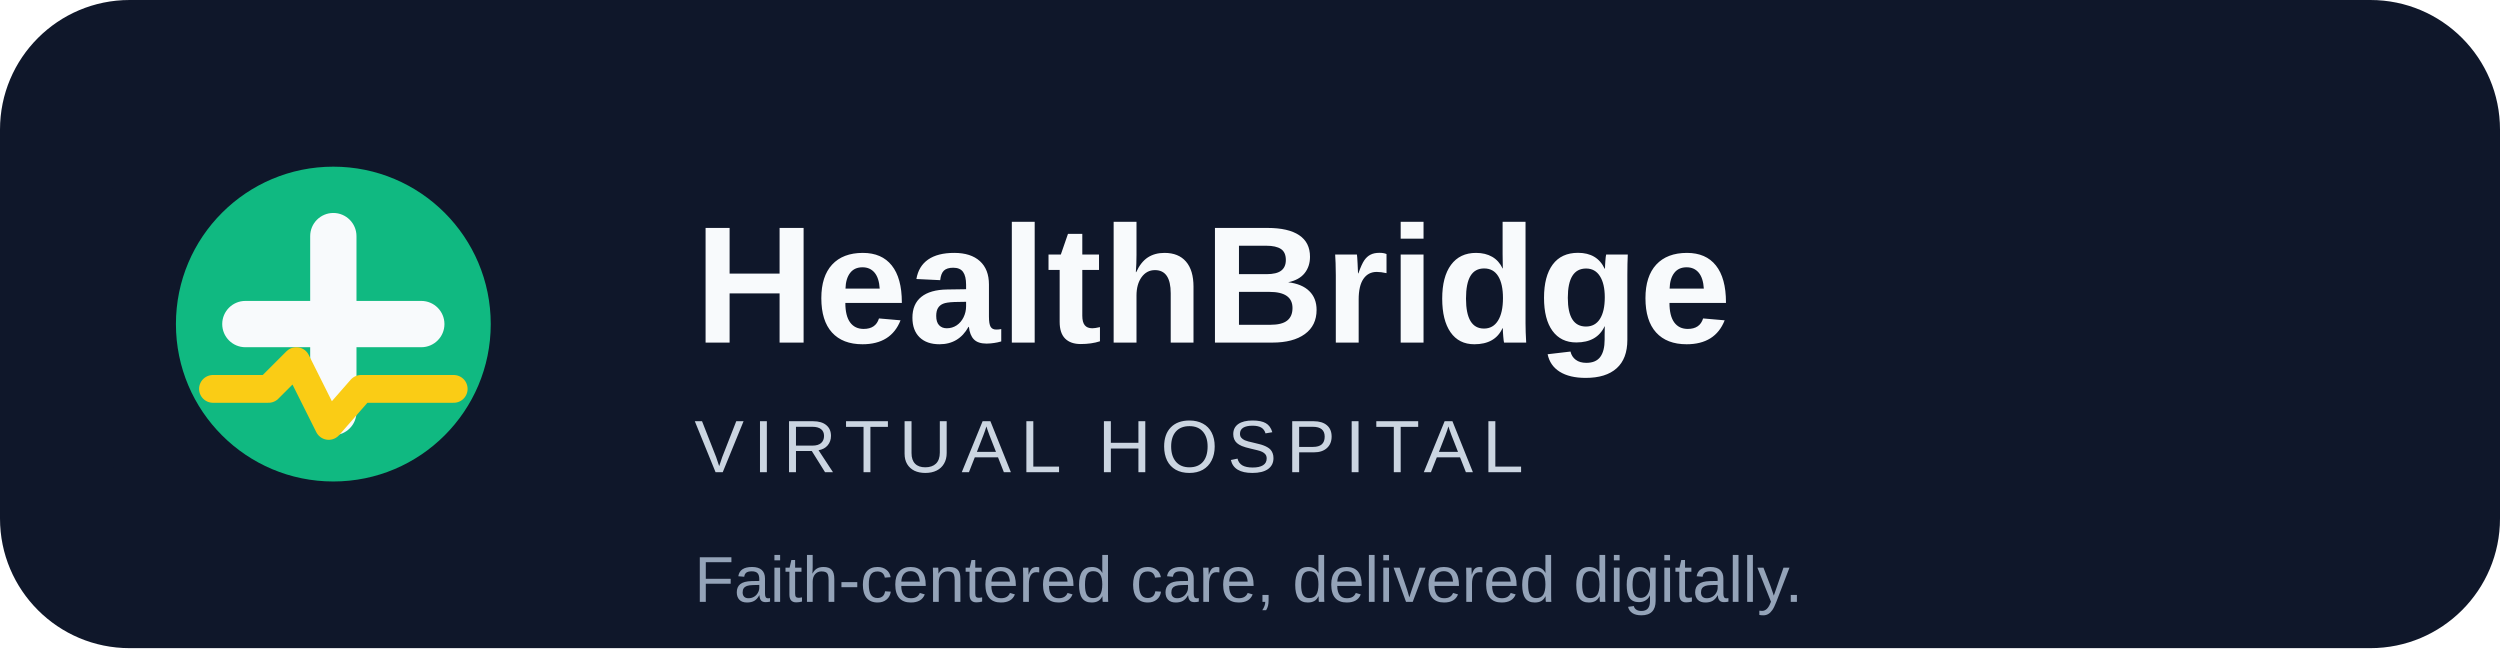
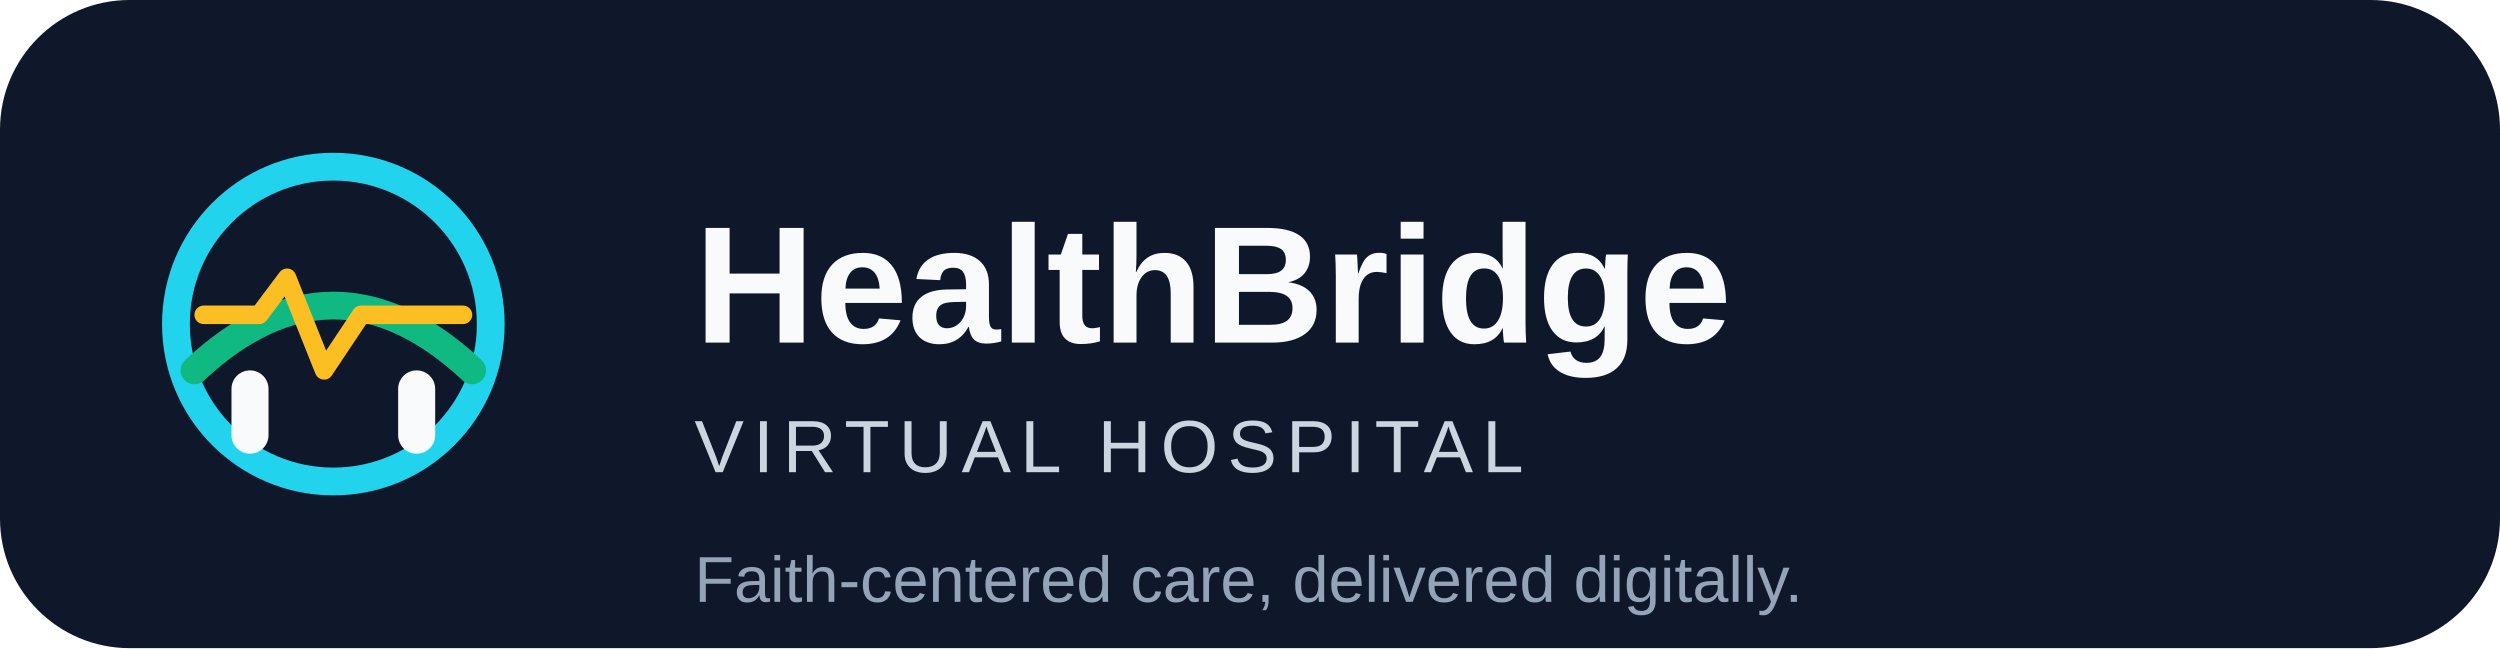
<svg xmlns="http://www.w3.org/2000/svg" width="540" height="140" viewBox="0 0 540 140" fill="none">
  <rect width="540" height="140" rx="28" fill="#0f172a" />
  <g transform="translate(24 22)">
    <rect width="96" height="96" rx="22" fill="#0f172a" />
-     <circle cx="48" cy="48" r="34" fill="#10b981" />
-     <rect x="43" y="24" width="10" height="48" rx="5" fill="#f8fafc" />
-     <rect x="24" y="43" width="48" height="10" rx="5" fill="#f8fafc" />
-     <path d="M22 62H34L40 56L47 70L54 62H74" stroke="#facc15" stroke-width="6" stroke-linecap="round" stroke-linejoin="round" />
+     <circle cx="48" cy="48" r="34" stroke="#22d3ee" stroke-width="6" fill="none" />
+     <path d="M18 58Q48 30 78 58" stroke="#10b981" stroke-width="6" stroke-linecap="round" fill="none" />
+     <rect x="26" y="58" width="8" height="18" rx="4" fill="#f8fafc" />
+     <rect x="62" y="58" width="8" height="18" rx="4" fill="#f8fafc" />
+     <path d="M20 46H32L38 38L46 58L54 46H76" stroke="#fbbf24" stroke-width="4" stroke-linecap="round" stroke-linejoin="round" />
  </g>
  <g transform="translate(150 38)">
    <text x="0" y="36" font-family="Segoe UI, Arial, sans-serif" font-size="36" font-weight="700" fill="#f8fafc">HealthBridge</text>
    <text x="0" y="64" font-family="Segoe UI, Arial, sans-serif" font-size="16" fill="#cbd5e1" letter-spacing="2">VIRTUAL HOSPITAL</text>
    <text x="0" y="92" font-family="Segoe UI, Arial, sans-serif" font-size="14" fill="#94a3b8">Faith-centered care, delivered digitally.</text>
  </g>
</svg>
